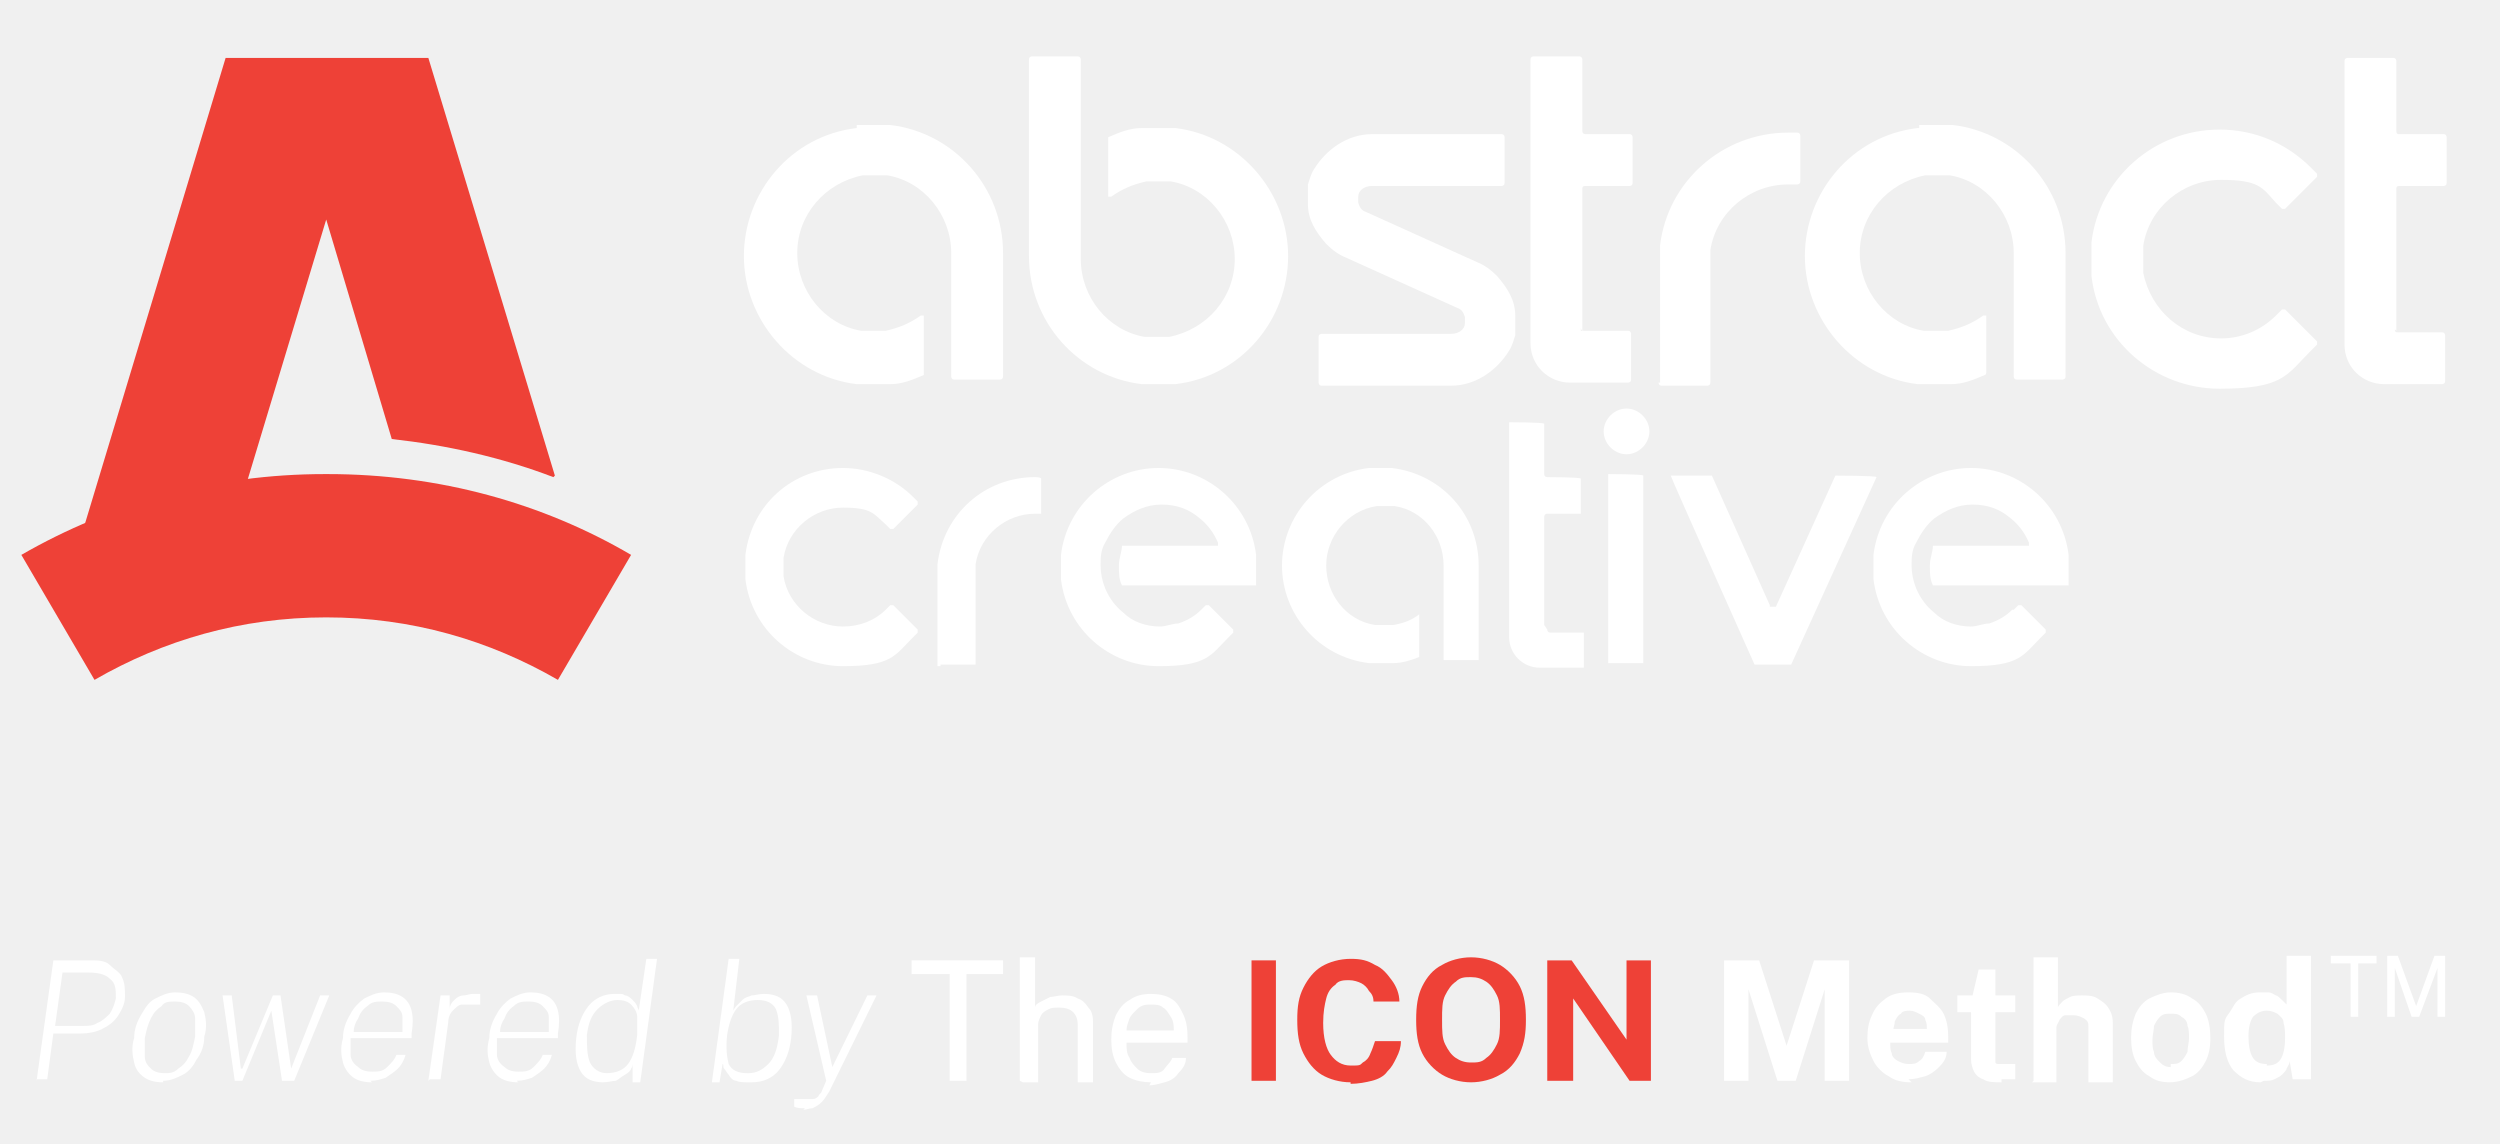
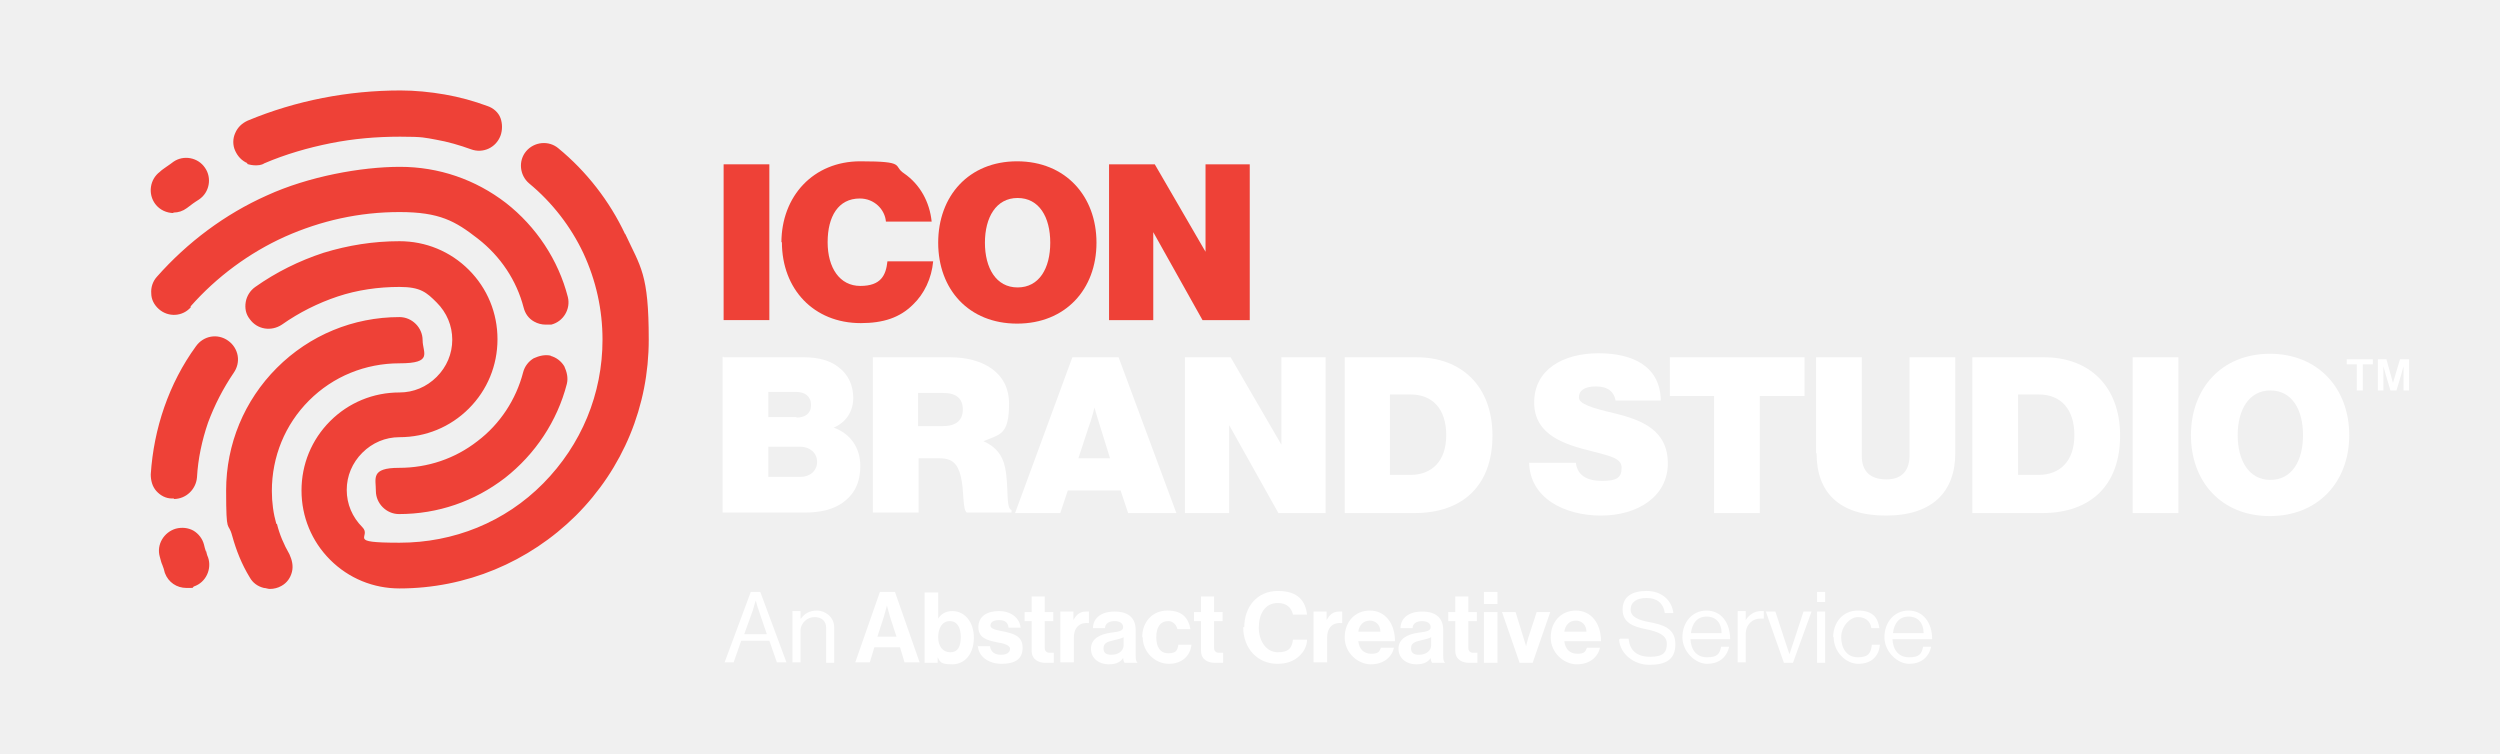
- <svg xmlns="http://www.w3.org/2000/svg" id="Layer_1" version="1.1" viewBox="0 0 164 75">
+ <svg xmlns="http://www.w3.org/2000/svg" id="Layer_1" version="1.1" viewBox="0 0 497.5 150">
  <defs>
    <style>
-       .st0, .st1 {
+       .st0 {
        fill: #fff;
      }

-       .st0, .st2 {
-         fill-rule: evenodd;
-       }
- 
-       .st3 {
-         isolation: isolate;
-       }
- 
-       .st2, .st4 {
+       .st1 {
        fill: #ee4137;
      }
    </style>
  </defs>
-   <path class="st0" d="M101.3,41v-7.1s0-.2.2-.2h2.2v-2.3h0c0-.1-2.2-.1-2.2-.1,0,0-.2,0-.2-.2v-3.3h0c0-.1-2.3-.1-2.3-.1h0v14.1c0,1.1.9,2,2,2h2.9v-2.3h-2.2s-.2,0-.2-.2h0s-.2-.3-.2-.3Z" />
-   <path class="st0" d="M51.4,37.8v-1.2c.3-1.9,2-3.3,3.9-3.3s2,.4,2.8,1.1l.3.3h.2l1.6-1.6v-.2l-.3-.3c-1.2-1.2-2.9-1.9-4.6-1.9-3.3,0-6,2.4-6.4,5.7v1.6c.4,3.3,3.2,5.7,6.4,5.7s3.4-.7,4.6-1.9l.3-.3v-.2l-1.6-1.6h-.2l-.3.3c-.7.7-1.7,1.1-2.8,1.1-1.9,0-3.6-1.4-3.9-3.3h0Z" />
-   <path class="st0" d="M116.1,39.7l-3.8-8.5h-2.7c0,.1,5.5,12.4,5.5,12.4h2.4l5.6-12.3h0c0-.1-2.7-.1-2.7-.1l-3.9,8.6h-.4Z" />
-   <path class="st0" d="M61.7,43.6h2.3v-5.9h0v-.7c.3-1.9,2-3.3,3.9-3.3h.4v-2.3h0c0-.1-.4-.1-.4-.1-3.3,0-6,2.4-6.4,5.7v.8c0,.3,0,0,0,0v5.9h.2Z" />
-   <path class="st0" d="M105.5,31.1h0v12.4h2.3v-12.3h0c0-.1-2.3-.1-2.3-.1ZM106.7,26.8c-.8,0-1.5.7-1.5,1.5s.7,1.5,1.5,1.5,1.5-.7,1.5-1.5-.7-1.5-1.5-1.5h0Z" />
-   <path class="st0" d="M89.8,30.7c-3.3.4-5.7,3.2-5.7,6.4s2.4,6,5.7,6.4h1.6c.6,0,1.2-.2,1.7-.4h0v-2.8h0c-.5.4-1.1.6-1.7.7h-1.2c-1.9-.3-3.2-2-3.2-3.9s1.4-3.6,3.3-3.9h1.2c1.9.3,3.2,2,3.2,3.9v6.2h2.3v-6.2c0-3.3-2.4-6-5.7-6.4h-1.6,0Z" />
-   <path class="st0" d="M132,40c-.4.4-.9.7-1.5.9h0c-.4,0-.8.2-1.2.2-.9,0-1.8-.3-2.4-.9-.5-.4-.9-.9-1.2-1.6h0c-.2-.5-.3-1-.3-1.5s0-1,.3-1.5h0c.3-.6.7-1.2,1.2-1.6h0c.7-.5,1.5-.9,2.5-.9s1.8.3,2.5.9c.5.4.9.9,1.2,1.6h0v.2h-6.3c0,.4-.2.8-.2,1.3s0,.9.2,1.3h8.9v-2c-.4-3.3-3.2-5.7-6.4-5.7s-6,2.4-6.4,5.7v1.6c.4,3.3,3.2,5.7,6.4,5.7s3.4-.7,4.6-1.9l.3-.3v-.2l-1.6-1.6h-.2l-.3.3h-.1,0Z" />
-   <path class="st0" d="M78.8,40c-.4.4-.9.7-1.5.9h0c-.4,0-.8.2-1.2.2-.9,0-1.8-.3-2.4-.9-.5-.4-.9-.9-1.2-1.6h0c-.2-.5-.3-1-.3-1.5s0-1,.3-1.5h0c.3-.6.7-1.2,1.2-1.6h0c.7-.5,1.5-.9,2.5-.9s1.8.3,2.5.9c.5.4.9.9,1.2,1.6h0v.2h-6.3c0,.4-.2.8-.2,1.3s0,.9.2,1.3h8.8v-2c-.4-3.3-3.2-5.7-6.4-5.7s-6,2.4-6.4,5.7v1.6c.4,3.3,3.2,5.7,6.4,5.7s3.4-.7,4.6-1.9l.3-.3v-.2l-1.6-1.6h-.2l-.3.3h0Z" />
  <g>
-     <path class="st0" d="M103.8,21.7v-9.3c0-.1,0-.2.2-.2h2.9s.2,0,.2-.2v-3s0-.2-.2-.2h-2.9s-.2,0-.2-.2V3.9s0-.2-.2-.2h-3s-.2,0-.2.2v18.6c0,1.5,1.2,2.6,2.6,2.6h3.8s.2,0,.2-.2v-3s0-.2-.2-.2h-2.9s-.2,0-.2-.2h0v.2h0Z" />
-     <path class="st0" d="M157.2,21.7v-9.3c0-.1,0-.2.2-.2h2.9s.2,0,.2-.2v-3s0-.2-.2-.2h-2.9c-.1,0-.2,0-.2-.2v-4.6s0-.2-.2-.2h-3s-.2,0-.2.2v18.6c0,1.5,1.2,2.6,2.6,2.6h3.8s.2,0,.2-.2v-3s0-.2-.2-.2h-2.9c-.1,0-.2,0-.2-.2h0Z" />
-     <path class="st0" d="M140.6,17.7v-1.6c.4-2.5,2.6-4.3,5.1-4.3s2.7.5,3.6,1.5l.4.4h.2l2.1-2.1v-.2l-.4-.4c-1.6-1.6-3.7-2.5-6-2.5-4.3,0-7.9,3.2-8.4,7.4v2.2c.5,4.3,4.2,7.4,8.4,7.4s4.4-.9,6-2.5l.4-.4v-.2l-2.1-2.1h-.2l-.4.4c-1,1-2.3,1.5-3.6,1.5-2.5,0-4.6-1.8-5.1-4.3h0v-.2Z" />
-     <path class="st0" d="M89.1,13.3v-.4c0-.4.4-.7.9-.7h8.5s.2,0,.2-.2v-3s0-.2-.2-.2h-8.5c-1.6,0-3,1-3.8,2.3-.2.3-.3.7-.4,1v1.3c0,1,.5,1.8,1.2,2.6.4.4.8.7,1.3.9l7.3,3.3c.3.1.4.3.5.6v.4c0,.4-.4.7-.9.7h-8.5s-.2,0-.2.2v3s0,.2.2.2h8.5c1.6,0,3-1,3.8-2.3.2-.3.3-.7.4-1v-1.3c0-1-.5-1.8-1.2-2.6-.4-.4-.8-.7-1.3-.9l-7.3-3.3c-.3-.1-.4-.3-.5-.6h0Z" />
-     <path class="st0" d="M108.8,25.1s0,.2.2.2h3s.2,0,.2-.2v-8.7c.4-2.5,2.6-4.3,5.1-4.3h.6s.2,0,.2-.2v-3s0-.2-.2-.2h-.6c-4.3,0-7.9,3.2-8.4,7.4v1.1c0,.4,0,.1,0,.2v7.7h0Z" />
-     <path class="st0" d="M74.9,8.4c-.8,0-1.5.3-2.2.6v3.9h.2c.7-.5,1.4-.8,2.3-1h1.6c2.4.4,4.2,2.6,4.2,5.1s-1.8,4.6-4.3,5.1h-1.6c-2.4-.4-4.2-2.6-4.2-5.1V3.9s0-.2-.2-.2h-3s-.2,0-.2.2v12.9c0,4.3,3.2,7.9,7.4,8.4h2.2c4.3-.5,7.4-4.2,7.4-8.4s-3.2-7.9-7.4-8.4h-2.2Z" />
-     <path class="st0" d="M56.2,8.4c-4.3.5-7.4,4.2-7.4,8.4s3.2,7.9,7.4,8.4h2.2c.8,0,1.5-.3,2.2-.6v-3.9h-.2c-.7.5-1.4.8-2.3,1h-1.6c-2.4-.4-4.2-2.6-4.2-5.1s1.8-4.6,4.3-5.1h1.6c2.4.4,4.2,2.6,4.2,5.1v8.1s0,.2.2.2h3s.2,0,.2-.2v-8.1c0-4.3-3.2-7.9-7.4-8.4h-2.2v.2Z" />
-     <path class="st0" d="M125.8,8.4c-4.3.5-7.4,4.2-7.4,8.4s3.2,7.9,7.4,8.4h2.2c.8,0,1.5-.3,2.2-.6,0,0,.1,0,.1-.2v-3.7h-.2c-.7.5-1.4.8-2.3,1h-1.6c-2.4-.4-4.2-2.6-4.2-5.1s1.8-4.6,4.3-5.1h1.6c2.4.4,4.2,2.6,4.2,5.1v8.1s0,.2.2.2h3s.2,0,.2-.2v-8.1c0-4.3-3.2-7.9-7.4-8.4h-2.2v.2h-.1Z" />
+     <path class="st0" d="M149.3,117.8h2l5.2,14h-1.9l-1.5-4.3h-5.6l-1.5,4.3h-1.8l5.2-14h0ZM148,126.2h4.6l-1.6-4.7c-.3-.8-.6-2-.6-2h0s-.4,1.2-.6,2l-1.7,4.7h0Z" />
+     <path class="st0" d="M159.4,123.1h0c.7-1,1.7-1.6,3.2-1.6s3.4,1.2,3.4,3.3v7.1h-1.6v-7c0-1.3-.9-2.1-2.3-2.1s-2.8,1.1-2.8,2.8v6.2h-1.6v-10.2h1.6v1.5Z" />
+     <path class="st0" d="M175.2,117.8h2.9l4.9,14h-3l-.9-3h-5.1l-.9,3h-2.9l4.9-14h.1ZM174.7,126.7h3.7l-1.3-4c-.2-.7-.6-2.2-.6-2.2h0s-.4,1.4-.6,2.2l-1.3,4h.1Z" />
+     <path class="st0" d="M186.6,130.6h0v1.3h-2.6v-14h2.7v5.2h0c.5-.8,1.4-1.5,2.8-1.5,2.5,0,4.3,2.2,4.3,5.3s-1.7,5.3-4.3,5.3-2.4-.6-3-1.6h.1ZM191.2,126.8c0-1.9-.7-3.2-2.2-3.2s-2.3,1.4-2.3,3.2.9,3,2.4,3,2.1-1.1,2.1-3.1h0Z" />
+     <path class="st0" d="M194.5,128.6h2.5c.2,1.2,1,1.7,2.2,1.7s1.8-.5,1.8-1.2-1.3-1.1-2.7-1.3c-1.8-.4-3.6-.8-3.6-3s1.8-3.2,4.1-3.2,4.1,1.3,4.3,3.3h-2.4c-.1-1.1-.8-1.5-1.9-1.5s-1.7.4-1.7,1.1,1.3.9,2.8,1.2c1.7.4,3.6.8,3.6,3.2s-1.7,3.2-4.2,3.2-4.6-1.4-4.7-3.6h-.1Z" />
+     <path class="st0" d="M203.9,121.8h1.4v-3.1h2.6v3.1h1.7v1.8h-1.7v5.3c0,.7.4,1,1,1h.8v2h-1.7c-1.1,0-2.7-.5-2.7-2.4v-5.9h-1.4v-1.8h0Z" />
+     <path class="st0" d="M213.6,123.4h0c.6-1.1,1.3-1.7,2.5-1.7s.5,0,.6,0v2.3h0c-1.7-.2-3,.7-3,2.9v4.9h-2.7v-10.1h2.6v1.6h0Z" />
+     <path class="st0" d="M223.6,130.8h0c-.5.8-1.2,1.4-3,1.4s-3.5-1.1-3.5-3.1,1.8-2.9,4-3.2c1.7-.2,2.4-.4,2.4-1.1s-.6-1.2-1.7-1.2-1.9.5-1.9,1.4h-2.4c0-1.8,1.4-3.3,4.3-3.3s4.2,1.4,4.2,3.7v5.1c0,.8.1,1.2.4,1.4h-2.6c-.2-.2-.3-.7-.3-1.1h.1ZM223.6,128.3v-1.5c-.5.3-1.2.4-1.9.6-1.4.3-2.1.6-2.1,1.6s.6,1.3,1.6,1.3c1.5,0,2.4-.9,2.4-1.9h0Z" />
+     <path class="st0" d="M227.3,126.8c0-3,2-5.3,5-5.3s4.2,1.5,4.6,3.7h-2.6c-.2-.9-.9-1.6-1.8-1.6-1.6,0-2.4,1.2-2.4,3.2s.8,3.2,2.4,3.2,1.8-.6,2-1.7h2.6c-.2,2.1-1.8,3.8-4.5,3.8s-5.2-2.3-5.2-5.3h-.1Z" />
+     <path class="st0" d="M237.6,121.8h1.4v-3.1h2.6v3.1h1.7v1.8h-1.7v5.3c0,.7.4,1,1,1h.8v2h-1.7c-1.1,0-2.7-.5-2.7-2.4v-5.9h-1.4v-1.8h0Z" />
+     <path class="st0" d="M247.6,124.9c0-4.2,2.6-7.3,6.7-7.3s5.5,2.1,5.8,4.7h-2.8c-.3-1.4-1.3-2.3-3-2.3-2.6,0-3.8,2.2-3.8,4.9s1.5,4.9,3.8,4.9,2.8-1,3-2.5h2.8c0,1.2-.6,2.4-1.6,3.3-1,.9-2.3,1.5-4.3,1.5-3.9,0-6.8-3-6.8-7.3h.2Z" />
+     <path class="st0" d="M264,123.4h0c.6-1.1,1.3-1.7,2.5-1.7s.5,0,.6,0v2.3h0c-1.7-.2-3,.7-3,2.9v4.9h-2.7v-10.1h2.6v1.6h0Z" />
+     <path class="st0" d="M267.6,126.8c0-3,2-5.3,5-5.3s5,2.5,5,6.1h-7.3c.2,1.6,1.1,2.5,2.6,2.5s1.6-.5,1.9-1.2h2.6c-.4,1.8-2,3.3-4.6,3.3s-5.2-2.3-5.2-5.3h0ZM270.2,125.7h4.5c0-1.3-.9-2.2-2.1-2.2s-2.1.8-2.3,2.2h-.1Z" />
+     <path class="st0" d="M284.8,130.8h0c-.5.8-1.2,1.4-3,1.4s-3.5-1.1-3.5-3.1,1.8-2.9,4-3.2c1.7-.2,2.4-.4,2.4-1.1s-.6-1.2-1.7-1.2-1.9.5-1.9,1.4h-2.4c0-1.8,1.4-3.3,4.3-3.3s4.2,1.4,4.2,3.7v5.1c0,.8.1,1.2.4,1.4h-2.6c-.2-.2-.3-.7-.3-1.1h.1ZM284.8,128.3v-1.5c-.5.3-1.2.4-1.9.6-1.4.3-2.1.6-2.1,1.6s.6,1.3,1.6,1.3c1.5,0,2.4-.9,2.4-1.9h0Z" />
+     <path class="st0" d="M288.2,121.8h1.4v-3.1h2.6v3.1h1.7v1.8h-1.7v5.3c0,.7.4,1,1,1h.8v2h-1.7c-1.1,0-2.7-.5-2.7-2.4v-5.9h-1.4v-1.8h0Z" />
+     <path class="st0" d="M295.3,117.8h2.7v2.4h-2.7v-2.4ZM295.3,121.8h2.7v10.1h-2.7v-10.1Z" />
+     <path class="st0" d="M298.9,121.8h2.7l1.6,5.2c.3,1,.5,1.6.5,1.6h0s.1-.6.4-1.6l1.7-5.2h2.7l-3.5,10.1h-2.6l-3.5-10.1h0Z" />
+     <path class="st0" d="M308.6,126.8c0-3,2-5.3,5-5.3s5,2.5,5,6.1h-7.3c.2,1.6,1.1,2.5,2.6,2.5s1.6-.5,1.9-1.2h2.6c-.4,1.8-2,3.3-4.6,3.3s-5.2-2.3-5.2-5.3h0ZM311.2,125.7h4.5c0-1.3-.9-2.2-2.1-2.2s-2.1.8-2.3,2.2h-.1Z" />
+     <path class="st0" d="M322.4,127.1h1.7c.2,2.4,1.7,3.6,4.3,3.6s3.3-.9,3.3-2.6-1.7-2.4-4.2-2.9-4.6-1.3-4.6-3.9,1.9-3.7,4.8-3.7,5,1.8,5.3,4.4h-1.7c-.3-2-1.6-3-3.6-3s-3.2.8-3.2,2.3,1.6,2.1,3.7,2.5c2.7.5,5.2,1.2,5.2,4.4s-2.1,4.1-5.2,4.1-5.8-2.2-6-5l.2-.2Z" />
+     <path class="st0" d="M334.8,126.8c0-2.9,1.9-5.3,4.8-5.3s4.7,2.4,4.7,5.7h-7.9c.1,2.1,1.2,3.6,3.3,3.6s2.5-.7,2.8-2.1h1.6c-.5,2.2-2.1,3.4-4.4,3.4s-4.9-2.4-4.9-5.3h0ZM336.5,126h6.1c0-2-1.1-3.3-3-3.3s-2.9,1.4-3.1,3.3Z" />
+     <path class="st0" d="M347.4,123.4h0c.6-1,1.7-1.8,3-1.8s.5,0,.6,0v1.5h-.7c-1.6,0-2.9,1.2-2.9,3.1v5.6h-1.6v-10.2h1.6v1.7Z" />
+     <path class="st0" d="M351.6,121.7h1.7l2.1,6.4c.3.9.7,2.1.7,2.1h0s.4-1.3.7-2.1l2.1-6.4h1.6l-3.7,10.2h-1.8l-3.6-10.2h.2Z" />
+     <path class="st0" d="M361.6,117.8h1.6v2h-1.6v-2ZM361.6,121.7h1.6v10.2h-1.6v-10.2Z" />
+     <path class="st0" d="M364.8,126.8c0-2.9,1.9-5.3,4.9-5.3s4,1.4,4.3,3.5h-1.6c-.2-1.4-1.2-2.2-2.7-2.2s-3.3,1.8-3.3,4,1.1,4,3.3,4,2.6-.9,2.8-2.5h1.6c-.2,2.4-1.8,3.8-4.3,3.8s-4.9-2.4-4.9-5.3h0Z" />
+     <path class="st0" d="M375,126.8c0-2.9,1.9-5.3,4.8-5.3s4.7,2.4,4.7,5.7h-7.9c.1,2.1,1.2,3.6,3.3,3.6s2.5-.7,2.8-2.1h1.6c-.5,2.2-2.1,3.4-4.4,3.4s-4.9-2.4-4.9-5.3h0ZM376.7,126h6.1c0-2-1.1-3.3-3-3.3s-2.9,1.4-3.1,3.3Z" />
  </g>
  <g>
-     <path class="st2" d="M36.4,31.2L28.1,3.8h-13.3l-9.3,30.8h9.8l6.1-20.2,4.3,14.4c3.6.4,7.2,1.2,10.6,2.5" />
-     <path class="st2" d="M21.5,31.1c7.3,0,14.1,1.9,19.9,5.3l-4.8,8.2c-4.5-2.6-9.6-4.1-15.2-4.1s-10.7,1.5-15.2,4.1l-4.8-8.2c5.9-3.4,12.7-5.3,19.9-5.3" />
+     <path class="st1" d="M144,32.7h9.1v31h-9.1v-31Z" />
+     <path class="st1" d="M155.5,48.3c0-9.3,6.4-16.2,15.7-16.2s6.4.9,8.7,2.4c3.2,2.2,5.1,5.7,5.5,9.6h-9.1c-.2-2.4-2.3-4.6-5.2-4.6-4.3,0-6.4,3.6-6.4,8.7s2.4,8.7,6.5,8.7,5.1-2.1,5.4-4.9h9.1c-.3,3.4-1.8,6.5-4,8.6-2.6,2.6-5.9,3.7-10.4,3.7-9.4,0-15.7-6.8-15.7-16.1h-.1Z" />
+     <path class="st1" d="M186.7,48.3c0-9.3,6.1-16.2,15.7-16.2s15.8,6.9,15.8,16.2-6.2,16.1-15.8,16.1-15.7-6.8-15.7-16.1ZM209,48.3c0-5.1-2.2-8.9-6.5-8.9s-6.5,3.9-6.5,8.9,2.2,8.9,6.5,8.9,6.5-3.8,6.5-8.9Z" />
+     <path class="st1" d="M220.7,32.7h9.1l10.1,17.4h0v-17.4h8.8v31h-9.4l-9.8-17.5h0v17.5h-8.8v-31h0Z" />
+     <path class="st0" d="M144,71.1h16c3,0,5.3.7,6.9,2,1.9,1.4,2.9,3.6,2.9,6.1s-1.3,4.8-3.9,5.9h0c3.4,1.2,5.3,4.1,5.3,7.6s-1.3,5.8-3.6,7.4c-1.9,1.3-4.3,1.9-7.5,1.9h-16.3v-31h.2ZM158.5,83.1c1.7,0,2.9-.8,2.9-2.5s-1.2-2.6-2.9-2.6h-5.6v5h5.6ZM159.3,94.9c1.9,0,3.3-1.2,3.3-3s-1.5-3-3.3-3h-6.4v6h6.5-.1Z" />
+     <path class="st0" d="M173.7,71.1h15.4c6.3,0,11.7,2.9,11.7,9.2s-1.8,6.1-5.1,7.5h0c2.5,1.1,3.8,2.8,4.3,5.2.8,3.7.1,8.2,1.3,8.5v.5h-8.9c-.9-.6-.5-4.4-1.2-7.2-.6-2.4-1.6-3.6-4.2-3.6h-4.2v10.8h-9.1v-31h0ZM182.7,84.8h4.9c2.6,0,4-1.1,4-3.3s-1.3-3.3-3.9-3.3h-5v6.6Z" />
+     <path class="st0" d="M213.4,71.1h9.2l11.5,31h-9.6l-1.5-4.5h-10.5l-1.5,4.5h-9l11.4-31h0ZM214.5,91.2h6.4l-1.9-6.1c-.5-1.5-1.2-4-1.2-4h0s-.6,2.5-1.2,4l-2,6.1h-.1Z" />
+     <path class="st0" d="M235.8,71.1h9.1l10.1,17.4h0v-17.4h8.8v31h-9.4l-9.8-17.5h0v17.5h-8.8v-31h0Z" />
+     <path class="st0" d="M267.6,71.1h14.3c8.9,0,15.1,5.7,15.1,15.6s-5.9,15.4-15.5,15.4h-13.9v-31ZM280.7,94.5c4.2,0,7.1-2.7,7.1-7.9s-2.7-8.1-7.1-8.1h-4.1v16h4.1Z" />
+     <path class="st0" d="M304.3,92.1h9.3c.3,2.5,2.2,3.6,5.2,3.6s3.9-.7,3.9-2.6-2.1-2.3-5.9-3.3c-5.2-1.3-11.5-3.1-11.5-9.7s5.8-9.8,12.8-9.8,12.3,2.7,12.4,9.4h-9c-.3-1.7-1.5-2.8-3.9-2.8s-3.4.9-3.4,2.2,2.6,2.1,7.3,3.2c5.2,1.3,10.4,3.3,10.4,9.9s-6,10.4-13.3,10.4-14.2-3.5-14.3-10.6h0Z" />
+     <path class="st0" d="M332.4,71.1h26.7v7.7h-8.9v23.3h-9.1v-23.3h-8.8v-7.7h0Z" />
+     <path class="st0" d="M361.4,90.2v-19.1h9.1v19.7c0,2.9,1.6,4.6,4.9,4.6s4.6-2,4.6-4.8v-19.5h9.1v19.1c0,7.6-4.5,12.4-13.8,12.4s-13.8-4.6-13.8-12.4h-.1Z" />
+     <path class="st0" d="M392.5,71.1h14.3c8.9,0,15.1,5.7,15.1,15.6s-5.9,15.4-15.5,15.4h-13.9v-31ZM405.7,94.5c4.2,0,7.1-2.7,7.1-7.9s-2.7-8.1-7.1-8.1h-4.1v16h4.1Z" />
+     <path class="st0" d="M424.4,71.1h9.1v31h-9.1v-31Z" />
+     <path class="st0" d="M436,86.6c0-9.3,6.1-16.2,15.7-16.2s15.8,6.9,15.8,16.2-6.2,16.1-15.8,16.1-15.7-6.8-15.7-16.1ZM458.3,86.6c0-5.1-2.2-8.9-6.5-8.9s-6.5,3.9-6.5,8.9,2.2,8.9,6.5,8.9,6.5-3.8,6.5-8.9Z" />
+     <path class="st0" d="M467.1,71.5h5.1v1h-2v5.2h-1.2v-5.2h-2v-1h.1ZM473.2,71.5h1.7l1.3,4.7h0l1.4-4.7h1.8v6.2h-1.1v-4.8h0s-.3,1-.5,1.8l-.9,3h-1.2l-.9-3c-.2-.7-.5-1.8-.5-1.8h0v4.8h-1.1v-6.2h0Z" />
  </g>
-   <g class="st3">
-     <g class="st3">
-       <g class="st3">
-         <g class="st3">
-           <path class="st1" d="M2.4,70.9l1.1-7.9h2.4c.5,0,1,0,1.3.3s.7.5.8.8c.2.4.2.8.2,1.3,0,.5-.3,1-.5,1.3-.3.4-.6.6-1,.8s-.9.3-1.4.3h-1.8l-.4,3h-.7ZM3.6,67.3h1.8c.4,0,.7,0,1-.2.3-.1.6-.4.8-.6.2-.3.3-.6.4-1,0-.6,0-1-.4-1.3-.3-.3-.8-.4-1.4-.4h-1.7l-.5,3.6Z" />
-           <path class="st1" d="M10.7,71c-.5,0-.9-.1-1.2-.3-.3-.2-.6-.5-.7-1-.1-.4-.2-1,0-1.6,0-.6.2-1.1.5-1.6s.5-.8.9-1c.4-.2.8-.4,1.3-.4s.9.1,1.2.3c.3.2.5.5.7,1,.1.4.2,1,0,1.6,0,.6-.2,1.1-.5,1.5-.2.4-.5.8-.9,1-.4.2-.8.4-1.3.4ZM10.8,70.4c.3,0,.6,0,.9-.3.3-.2.5-.4.7-.8.2-.3.3-.8.4-1.3,0-.5,0-.9,0-1.2s-.2-.6-.4-.8c-.2-.2-.5-.3-.9-.3s-.7,0-.9.3c-.3.2-.5.4-.7.8s-.3.8-.4,1.3c0,.5,0,.9,0,1.2,0,.4.2.6.4.8.2.2.5.3.9.3Z" />
-           <path class="st1" d="M15.4,70.9l-.8-5.6h.6l.6,4.8h.1l2-4.8h.5l.7,4.8h0l1.9-4.8h.6l-2.3,5.6h-.8l-.7-4.6-1.9,4.6h-.8Z" />
-           <path class="st1" d="M24.4,71c-.5,0-.9-.1-1.2-.3-.3-.2-.6-.6-.7-1-.1-.4-.2-.9,0-1.6,0-.6.2-1.1.5-1.6.2-.4.6-.8.9-1,.4-.2.8-.4,1.3-.4s.9.1,1.2.3c.3.2.5.5.6.9.1.4.1.9,0,1.5v.3h-4c0,.4,0,.8,0,1.1,0,.3.2.6.5.8.2.2.5.3.9.3s.7,0,1-.3.5-.5.6-.8h.6c-.1.4-.3.7-.5.9-.2.2-.5.4-.8.6-.3.1-.6.2-1,.2ZM23.1,67.7h3.3c0-.4,0-.7,0-1,0-.3-.2-.5-.4-.7-.2-.2-.5-.3-.9-.3s-.7,0-1,.3c-.3.2-.5.5-.6.8-.2.3-.3.6-.3.9Z" />
-           <path class="st1" d="M28.1,70.9l.8-5.6h.6v.9c0-.3.2-.5.3-.6.2-.2.4-.3.6-.3s.4-.1.6-.1.2,0,.3,0c0,0,.2,0,.2,0v.7c-.2,0-.2,0-.3,0s-.2,0-.2,0c-.2,0-.4,0-.7,0-.2,0-.4.2-.6.4-.2.2-.3.5-.3.8l-.5,3.7h-.7Z" />
-           <path class="st1" d="M34,71c-.5,0-.9-.1-1.2-.3-.3-.2-.6-.6-.7-1-.1-.4-.2-.9,0-1.6,0-.6.2-1.1.5-1.6.2-.4.6-.8.9-1,.4-.2.8-.4,1.3-.4s.9.1,1.2.3c.3.2.5.5.6.9.1.4.1.9,0,1.5v.3h-4c0,.4,0,.8,0,1.1,0,.3.2.6.5.8.2.2.5.3.9.3s.7,0,1-.3.5-.5.6-.8h.6c-.1.4-.3.7-.5.9-.2.2-.5.4-.8.6-.3.1-.6.2-1,.2ZM32.7,67.7h3.3c0-.4,0-.7,0-1,0-.3-.2-.5-.4-.7-.2-.2-.5-.3-.9-.3s-.7,0-1,.3c-.3.2-.5.5-.6.8-.2.3-.3.6-.3.9Z" />
-           <path class="st1" d="M39.6,71c-.7,0-1.2-.2-1.5-.7-.3-.5-.4-1.2-.3-2.2.1-.9.4-1.6.8-2.1.4-.5,1-.8,1.7-.8s.5,0,.7.1c.2,0,.4.2.5.3.1.1.2.2.3.4,0,.1.1.2.1.3l.5-3.4h.7l-1.1,8.1h-.5v-1.2c0,0,0,.2-.1.3,0,.1-.2.3-.4.4s-.4.3-.6.4c-.2,0-.5.1-.9.1ZM39.8,70.4c.6,0,1.1-.2,1.4-.6.3-.4.5-1,.6-1.9,0-.5,0-.9,0-1.2s-.2-.6-.4-.8c-.2-.2-.5-.3-.9-.3s-.9.2-1.3.6c-.4.4-.6.9-.7,1.7,0,.7,0,1.3.2,1.8.2.4.6.7,1.1.7Z" />
-           <path class="st1" d="M49.1,71c-.3,0-.6,0-.8-.1-.2,0-.4-.2-.5-.4-.1-.1-.2-.3-.3-.4s0-.3-.1-.3l-.2,1.2h-.5l1.1-8.1h.7l-.4,3.4c0,0,.1-.2.2-.3.1-.1.2-.2.4-.4s.4-.2.6-.3c.2,0,.5-.1.8-.1.7,0,1.2.2,1.5.7.3.5.4,1.2.3,2.2-.1.9-.4,1.6-.8,2.1-.4.5-1,.8-1.8.8ZM49.1,70.4c.5,0,.9-.2,1.3-.6.4-.4.6-1,.7-1.9,0-.7,0-1.2-.2-1.7-.2-.4-.6-.6-1.2-.6s-1.1.2-1.4.6c-.3.4-.5,1-.6,1.7-.1.9,0,1.5.1,1.9.2.4.6.6,1.2.6Z" />
-           <path class="st1" d="M52.8,72.7c-.3,0-.5,0-.7-.1v-.5c0,0,.6,0,.6,0,.2,0,.4,0,.6,0s.3-.1.4-.2c0-.1.2-.2.2-.3l.3-.7-1.3-5.6h.7l1,4.7,2.3-4.7h.6l-3.1,6.3c-.2.3-.3.5-.5.7-.2.2-.4.3-.6.4-.2,0-.4.1-.6.1Z" />
-         </g>
-       </g>
-     </g>
-     <g class="st3">
-       <g class="st3">
-         <g class="st3">
-           <path class="st1" d="M62.3,70.9v-7h-2.5v-.9h6v.9h-2.4v7h-1Z" />
-           <path class="st1" d="M66.9,70.9v-8.1h1v3.3c0-.2.2-.3.4-.4.2-.1.4-.2.6-.3.2,0,.5-.1.8-.1s.7,0,1,.2c.3.1.5.3.7.6.2.2.3.5.3.9v4h-1v-3.8c0-.3-.1-.6-.3-.8-.2-.2-.5-.3-.9-.3s-.5,0-.7.1-.4.2-.5.4c-.1.2-.2.4-.2.6v3.8h-1Z" />
-           <path class="st1" d="M75.5,71c-.5,0-1-.1-1.4-.3-.4-.2-.7-.6-.9-1-.2-.4-.3-.9-.3-1.5s.1-1.1.3-1.6c.2-.4.5-.8.9-1,.4-.3.9-.4,1.4-.4s1,.1,1.3.3c.4.2.6.6.8,1,.2.4.3.9.3,1.5v.4h-4c0,.4,0,.7.2,1,.1.3.3.5.5.7s.5.3.9.3.7,0,.9-.3.4-.4.5-.7h.9c0,.4-.2.7-.5,1-.2.3-.5.5-.9.6s-.7.2-1,.2ZM73.9,67.6h3.1c0-.3,0-.6-.2-.9s-.3-.5-.5-.6c-.2-.2-.5-.2-.8-.2s-.6,0-.9.3-.4.4-.5.6c-.1.3-.2.5-.2.8Z" />
-         </g>
-       </g>
-     </g>
-     <g class="st3">
-       <g class="st3">
-         <g class="st3">
-           <path class="st4" d="M82.1,70.9v-7.9h1.6v7.9h-1.6Z" />
-           <path class="st4" d="M88.6,71c-.7,0-1.4-.2-1.9-.5s-.9-.8-1.2-1.4c-.3-.6-.4-1.3-.4-2.2s.1-1.5.4-2.1c.3-.6.7-1.1,1.2-1.4.5-.3,1.2-.5,1.9-.5s1.1.1,1.6.4c.5.2.8.6,1.1,1,.3.4.5.9.5,1.4h-1.7c0-.3-.1-.5-.3-.7-.1-.2-.3-.4-.5-.5-.2-.1-.5-.2-.8-.2s-.7,0-.9.3c-.3.2-.5.5-.6.9-.1.4-.2.9-.2,1.6,0,1,.2,1.7.5,2.1.3.4.7.7,1.3.7s.6,0,.8-.2c.2-.1.4-.3.5-.6.1-.2.2-.5.3-.8h1.7c0,.4-.1.7-.3,1.1s-.3.6-.6.9c-.2.3-.6.5-1,.6s-.9.2-1.4.2Z" />
-           <path class="st4" d="M96.5,71c-.7,0-1.4-.2-1.9-.5-.5-.3-1-.8-1.3-1.4-.3-.6-.4-1.3-.4-2.2s.1-1.6.4-2.2c.3-.6.7-1.1,1.3-1.4.5-.3,1.2-.5,1.9-.5s1.4.2,1.9.5c.5.3,1,.8,1.3,1.4.3.6.4,1.3.4,2.2s-.1,1.5-.4,2.2c-.3.6-.7,1.1-1.3,1.4-.5.3-1.2.5-1.9.5ZM96.5,69.7c.4,0,.7,0,1-.3.3-.2.5-.5.7-.9.2-.4.2-.9.2-1.6s0-1.2-.2-1.6-.4-.7-.7-.9c-.3-.2-.6-.3-1-.3s-.7,0-1,.3c-.3.2-.5.5-.7.9-.2.4-.2.9-.2,1.6s0,1.2.2,1.6c.2.4.4.7.7.9.3.2.6.3,1,.3Z" />
-           <path class="st4" d="M101.5,70.9v-7.9h1.6l3.6,5.2v-5.2h1.6v7.9h-1.4l-3.7-5.4v5.4h-1.6Z" />
-         </g>
-       </g>
-     </g>
-     <g class="st3">
-       <g class="st3">
-         <g class="st3">
-           <path class="st1" d="M113.1,70.9v-7.9h2.3l1.8,5.6,1.8-5.6h2.3v7.9h-1.6v-6l-1.9,6h-1.2l-1.9-6v6h-1.6Z" />
-           <path class="st1" d="M125.4,71c-.6,0-1.1-.1-1.5-.4-.4-.2-.8-.6-1-1s-.4-.9-.4-1.5.1-1.1.3-1.5c.2-.5.5-.8.9-1.1.4-.3.9-.4,1.5-.4s1.1.1,1.4.4.7.6.9,1c.2.4.3.9.3,1.5v.4h-3.8c0,.3,0,.5.1.7,0,.2.2.4.4.5s.4.2.7.2.5,0,.7-.2c.2-.1.3-.3.4-.6h1.4c0,.4-.2.7-.5,1-.3.3-.6.5-.9.6-.4.1-.7.2-1.1.2ZM124.1,67.5h2.3c0-.2,0-.4-.1-.6,0-.2-.2-.3-.4-.4-.2-.1-.4-.2-.6-.2s-.5,0-.6.2c-.2.1-.3.3-.4.5,0,.2-.1.4-.1.6Z" />
-           <path class="st1" d="M131.3,71c-.5,0-.9,0-1.2-.2-.3-.1-.5-.3-.6-.5-.1-.2-.2-.5-.2-.8v-3.1h-.9v-1.1h1l.4-1.7h1.1v1.7h1.3v1.1h-1.3v3c0,.1,0,.2,0,.3,0,0,0,.1.2.1,0,0,.2,0,.3,0h.8v1c0,0-.2,0-.3,0-.2,0-.4,0-.6,0Z" />
-           <path class="st1" d="M133.4,70.9v-8.1h1.6v3.3c0-.1.2-.3.3-.4.1-.1.3-.2.5-.3s.5-.1.8-.1.7,0,1,.2.5.3.7.6c.2.3.3.6.3,1v3.9h-1.6v-3.6c0-.3,0-.4-.3-.6-.2-.1-.4-.2-.7-.2s-.3,0-.5,0-.3.2-.4.3c0,.1-.2.3-.2.5v3.6h-1.6Z" />
-           <path class="st1" d="M142.4,71c-.6,0-1-.1-1.4-.4-.4-.2-.7-.6-.9-1-.2-.4-.3-.9-.3-1.5s.1-1.1.3-1.6c.2-.4.5-.8.9-1,.4-.2.9-.4,1.4-.4s1,.1,1.4.4c.4.2.7.6.9,1s.3,1,.3,1.6-.1,1.1-.3,1.5c-.2.4-.5.8-.9,1s-.9.4-1.5.4ZM142.4,69.8c.3,0,.5,0,.7-.2.2-.2.3-.4.4-.6,0-.3.1-.6.1-.9s0-.6-.1-.8c0-.3-.2-.5-.4-.6-.2-.2-.4-.2-.7-.2s-.5,0-.7.2c-.2.2-.3.4-.4.6,0,.3-.1.6-.1.9s0,.6.1.8c0,.3.2.5.4.7.2.2.4.3.7.3Z" />
-           <path class="st1" d="M148.3,71c-.8,0-1.3-.3-1.8-.8-.4-.5-.6-1.2-.6-2.2s0-1.1.3-1.5.4-.8.8-1c.3-.2.7-.4,1.2-.4s.4,0,.6,0c.2,0,.3.1.5.2.1,0,.3.2.4.3.1.1.2.2.3.3v-3.2h1.6v8.1h-1.2l-.2-1.2c0,.2-.1.3-.2.5,0,.1-.2.3-.3.4-.1.1-.3.2-.5.3s-.4.1-.7.1ZM148.7,69.9c.4,0,.7-.1.9-.4.2-.3.3-.8.3-1.4,0-.4,0-.7-.1-1,0-.3-.2-.4-.4-.6-.2-.1-.4-.2-.7-.2s-.6.1-.9.4c-.2.3-.3.7-.3,1.3s.1,1.1.3,1.4c.2.3.5.4.9.4Z" />
-         </g>
-       </g>
-     </g>
-   </g>
-   <g class="st3">
-     <g class="st3">
-       <g class="st3">
-         <g class="st3">
-           <path class="st1" d="M154.2,66.7v-3.5h-1.3v-.5h3v.5h-1.2v3.5h-.5Z" />
-           <path class="st1" d="M156.6,66.7v-4h.7l1.2,3.3,1.2-3.3h.7v4h-.5v-3.2l-1.2,3.2h-.5l-1.1-3.2v3.2h-.5Z" />
-         </g>
-       </g>
-     </g>
-   </g>
+   <path class="st1" d="M37.9,61c5.2-5.9,11.7-10.7,18.8-13.9,7.2-3.2,14.8-4.9,22.8-4.9s11.1,1.8,15.6,5.3,7.7,8.3,9.1,13.7c.3,1.2,1,2.2,2.1,2.8.7.4,1.5.6,2.3.6s.8,0,1.1,0c2.4-.6,3.9-3.1,3.3-5.5-1.9-7.4-6.3-14-12.3-18.7-6.1-4.7-13.4-7.2-21.1-7.2s-18.2,1.9-26.5,5.7c-8.3,3.7-15.8,9.3-21.9,16.2-.8.9-1.2,2.1-1.1,3.3,0,1.2.6,2.3,1.5,3.1,1.9,1.7,4.8,1.5,6.4-.4h0ZM34.5,42.3c1,0,1.9-.3,2.7-.9h0c.4-.3.8-.6,1.2-.9.3-.2.7-.5,1.2-.8,2.1-1.4,2.6-4.3,1.2-6.3-1.4-2.1-4.3-2.6-6.3-1.2-.4.3-.8.6-1.4,1-.4.3-.9.6-1.3,1-2,1.5-2.4,4.4-.9,6.4.9,1.2,2.3,1.8,3.7,1.8h-.1ZM49.1,32.6c.6.2,1.2.3,1.7.3s1.2,0,1.8-.4c4.2-1.8,8.7-3.1,13.2-4,4.5-.9,9.1-1.3,13.8-1.3s4.9.2,7.2.6c2.3.4,4.7,1.1,6.9,1.9,2.4.9,5-.3,5.9-2.7.4-1.1.4-2.4,0-3.5s-1.4-2-2.6-2.4c-2.7-1-5.6-1.8-8.5-2.3s-5.9-.8-8.8-.8c-5.2,0-10.4.5-15.5,1.5s-10.1,2.5-14.9,4.5c-1.1.5-2,1.3-2.5,2.5-.5,1.1-.5,2.4,0,3.5s1.3,2,2.5,2.5h0ZM109.7,70.8c-1.2-.3-2.4,0-3.5.5-1,.6-1.8,1.6-2.1,2.8-1.4,5.4-4.6,10.3-9.1,13.7-4.5,3.5-9.9,5.3-15.6,5.3s-4.6,2.1-4.6,4.6,2.1,4.6,4.6,4.6c7.7,0,15-2.5,21.1-7.2,6-4.7,10.4-11.3,12.3-18.7.3-1.2,0-2.4-.5-3.5-.6-1-1.6-1.8-2.8-2.1h.2ZM34.6,99.3c2.4,0,4.4-1.9,4.6-4.3.2-3.7,1-7.4,2.2-10.9,1.3-3.5,3-6.8,5.1-9.9.7-1,1-2.2.8-3.4s-.9-2.3-1.9-3c-2.1-1.5-4.9-1-6.4,1.1-2.7,3.7-4.8,7.8-6.3,12.1-1.5,4.3-2.4,8.8-2.7,13.4,0,1.2.3,2.4,1.1,3.3.8.9,1.9,1.5,3.1,1.5h.4ZM41,109.8c-.2-.5-.3-1-.4-1.4-.3-1.2-1.1-2.2-2.1-2.8-1.1-.6-2.3-.7-3.5-.4-2.4.7-3.9,3.2-3.2,5.6.2.7.3,1.2.5,1.6.2.5.4,1.1.5,1.6.7,1.9,2.4,3,4.3,3s1,0,1.5-.3c2.4-.8,3.6-3.5,2.8-5.8-.2-.4-.3-.9-.4-1.3v.2ZM124.4,46.6c-3.1-6.6-7.7-12.5-13.3-17.1-1.9-1.6-4.8-1.3-6.4.6s-1.3,4.8.6,6.4c4.6,3.8,8.3,8.6,10.8,13.9,2.5,5.4,3.8,11.2,3.8,17.2,0,10.8-4.2,20.9-11.8,28.6s-17.8,11.8-28.6,11.8-5.4-1.1-7.4-3.1-3.1-4.6-3.1-7.4,1.1-5.4,3.1-7.4,4.6-3.1,7.4-3.1c5.2,0,10.1-2,13.8-5.7,3.7-3.7,5.7-8.6,5.7-13.8s-2-10.1-5.7-13.8-8.6-5.7-13.8-5.7-10.2.8-15.1,2.3c-4.9,1.6-9.5,3.9-13.6,6.8-1,.7-1.7,1.8-1.9,3s0,2.4.8,3.4c1.5,2.1,4.3,2.5,6.4,1.1,3.4-2.4,7.2-4.3,11.1-5.6s8.1-1.9,12.3-1.9,5.4,1.1,7.4,3.1,3.1,4.6,3.1,7.4-1.1,5.4-3.1,7.4-4.6,3.1-7.4,3.1c-5.2,0-10.1,2-13.8,5.7-3.7,3.7-5.7,8.6-5.7,13.8s2,10.1,5.7,13.8c3.7,3.7,8.6,5.7,13.8,5.7,13.2,0,25.7-5.2,35.1-14.5,9.4-9.4,14.5-21.8,14.5-35s-1.6-14.4-4.7-21.1h0ZM55,104.3c-.6-2.1-.9-4.3-.9-6.6,0-6.8,2.6-13.2,7.4-18s11.2-7.4,18-7.4,4.6-2.1,4.6-4.6-2.1-4.6-4.6-4.6c-9.2,0-17.9,3.6-24.4,10.1s-10.1,15.2-10.1,24.4.4,6,1.2,9c.8,2.9,1.9,5.7,3.5,8.3.6,1.1,1.6,1.8,2.8,2.1.4,0,.8.2,1.2.2.8,0,1.6-.2,2.3-.6,1.1-.6,1.8-1.6,2.1-2.8.3-1.2,0-2.4-.5-3.5-1.1-1.9-2-4-2.5-6.1h0Z" />
</svg>
